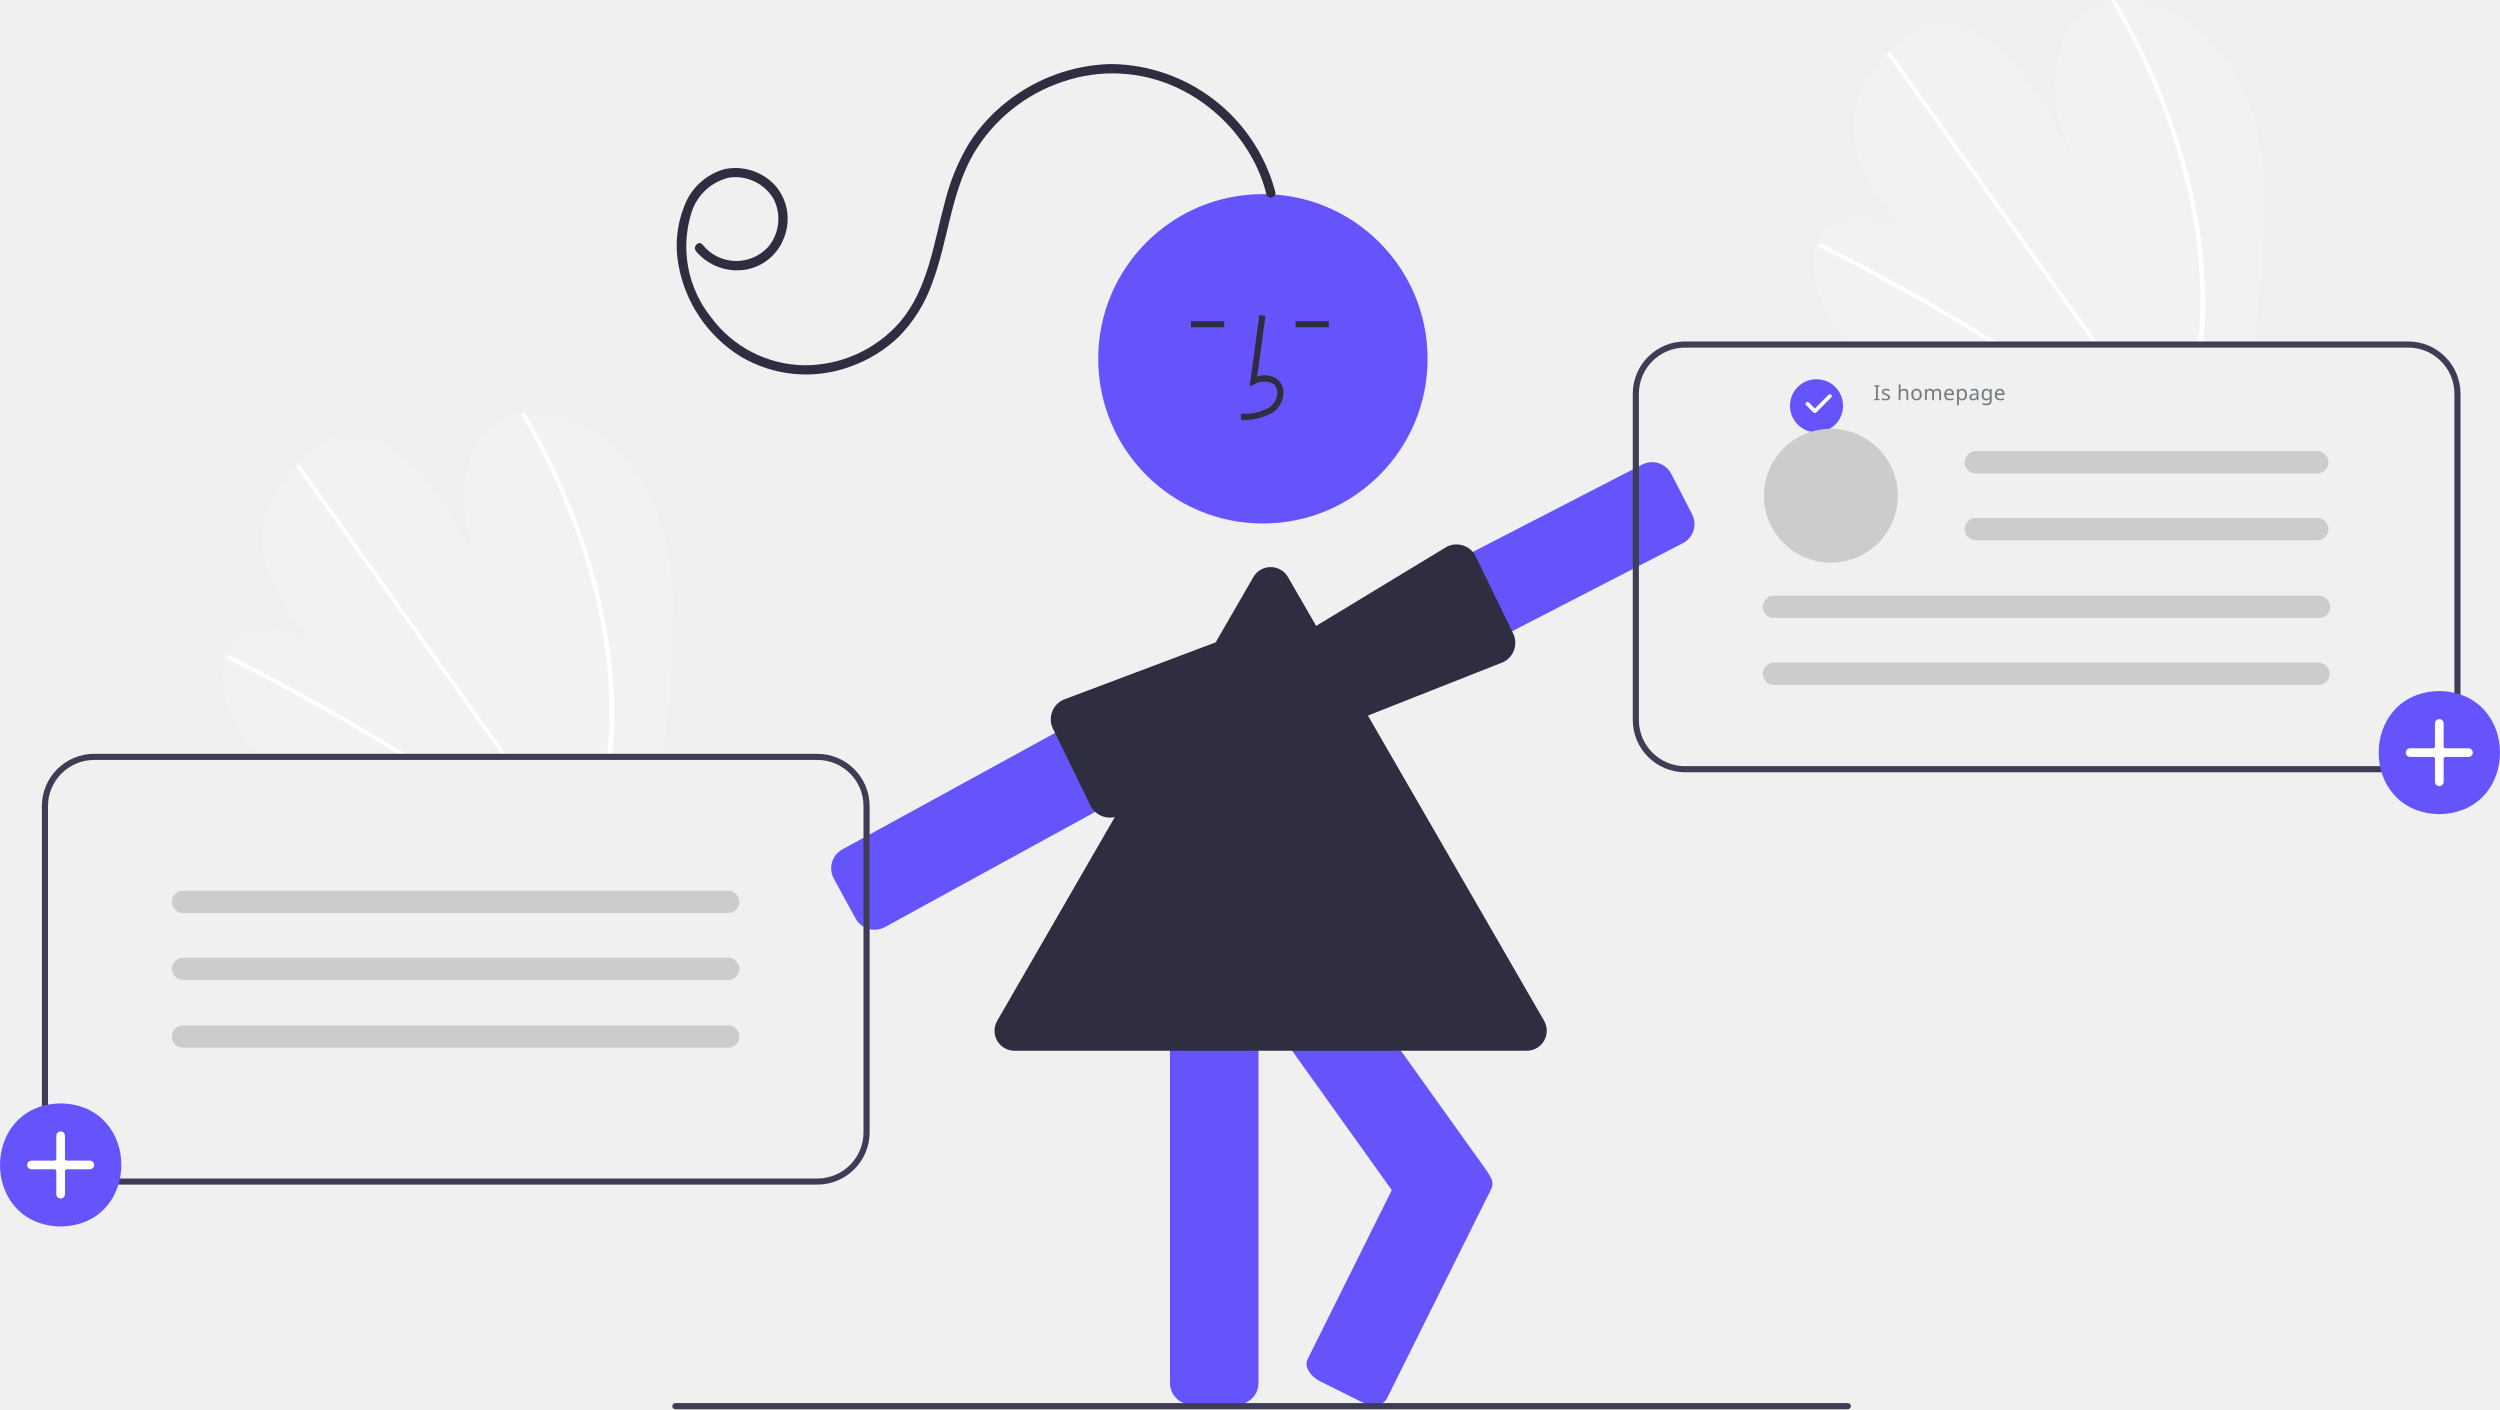
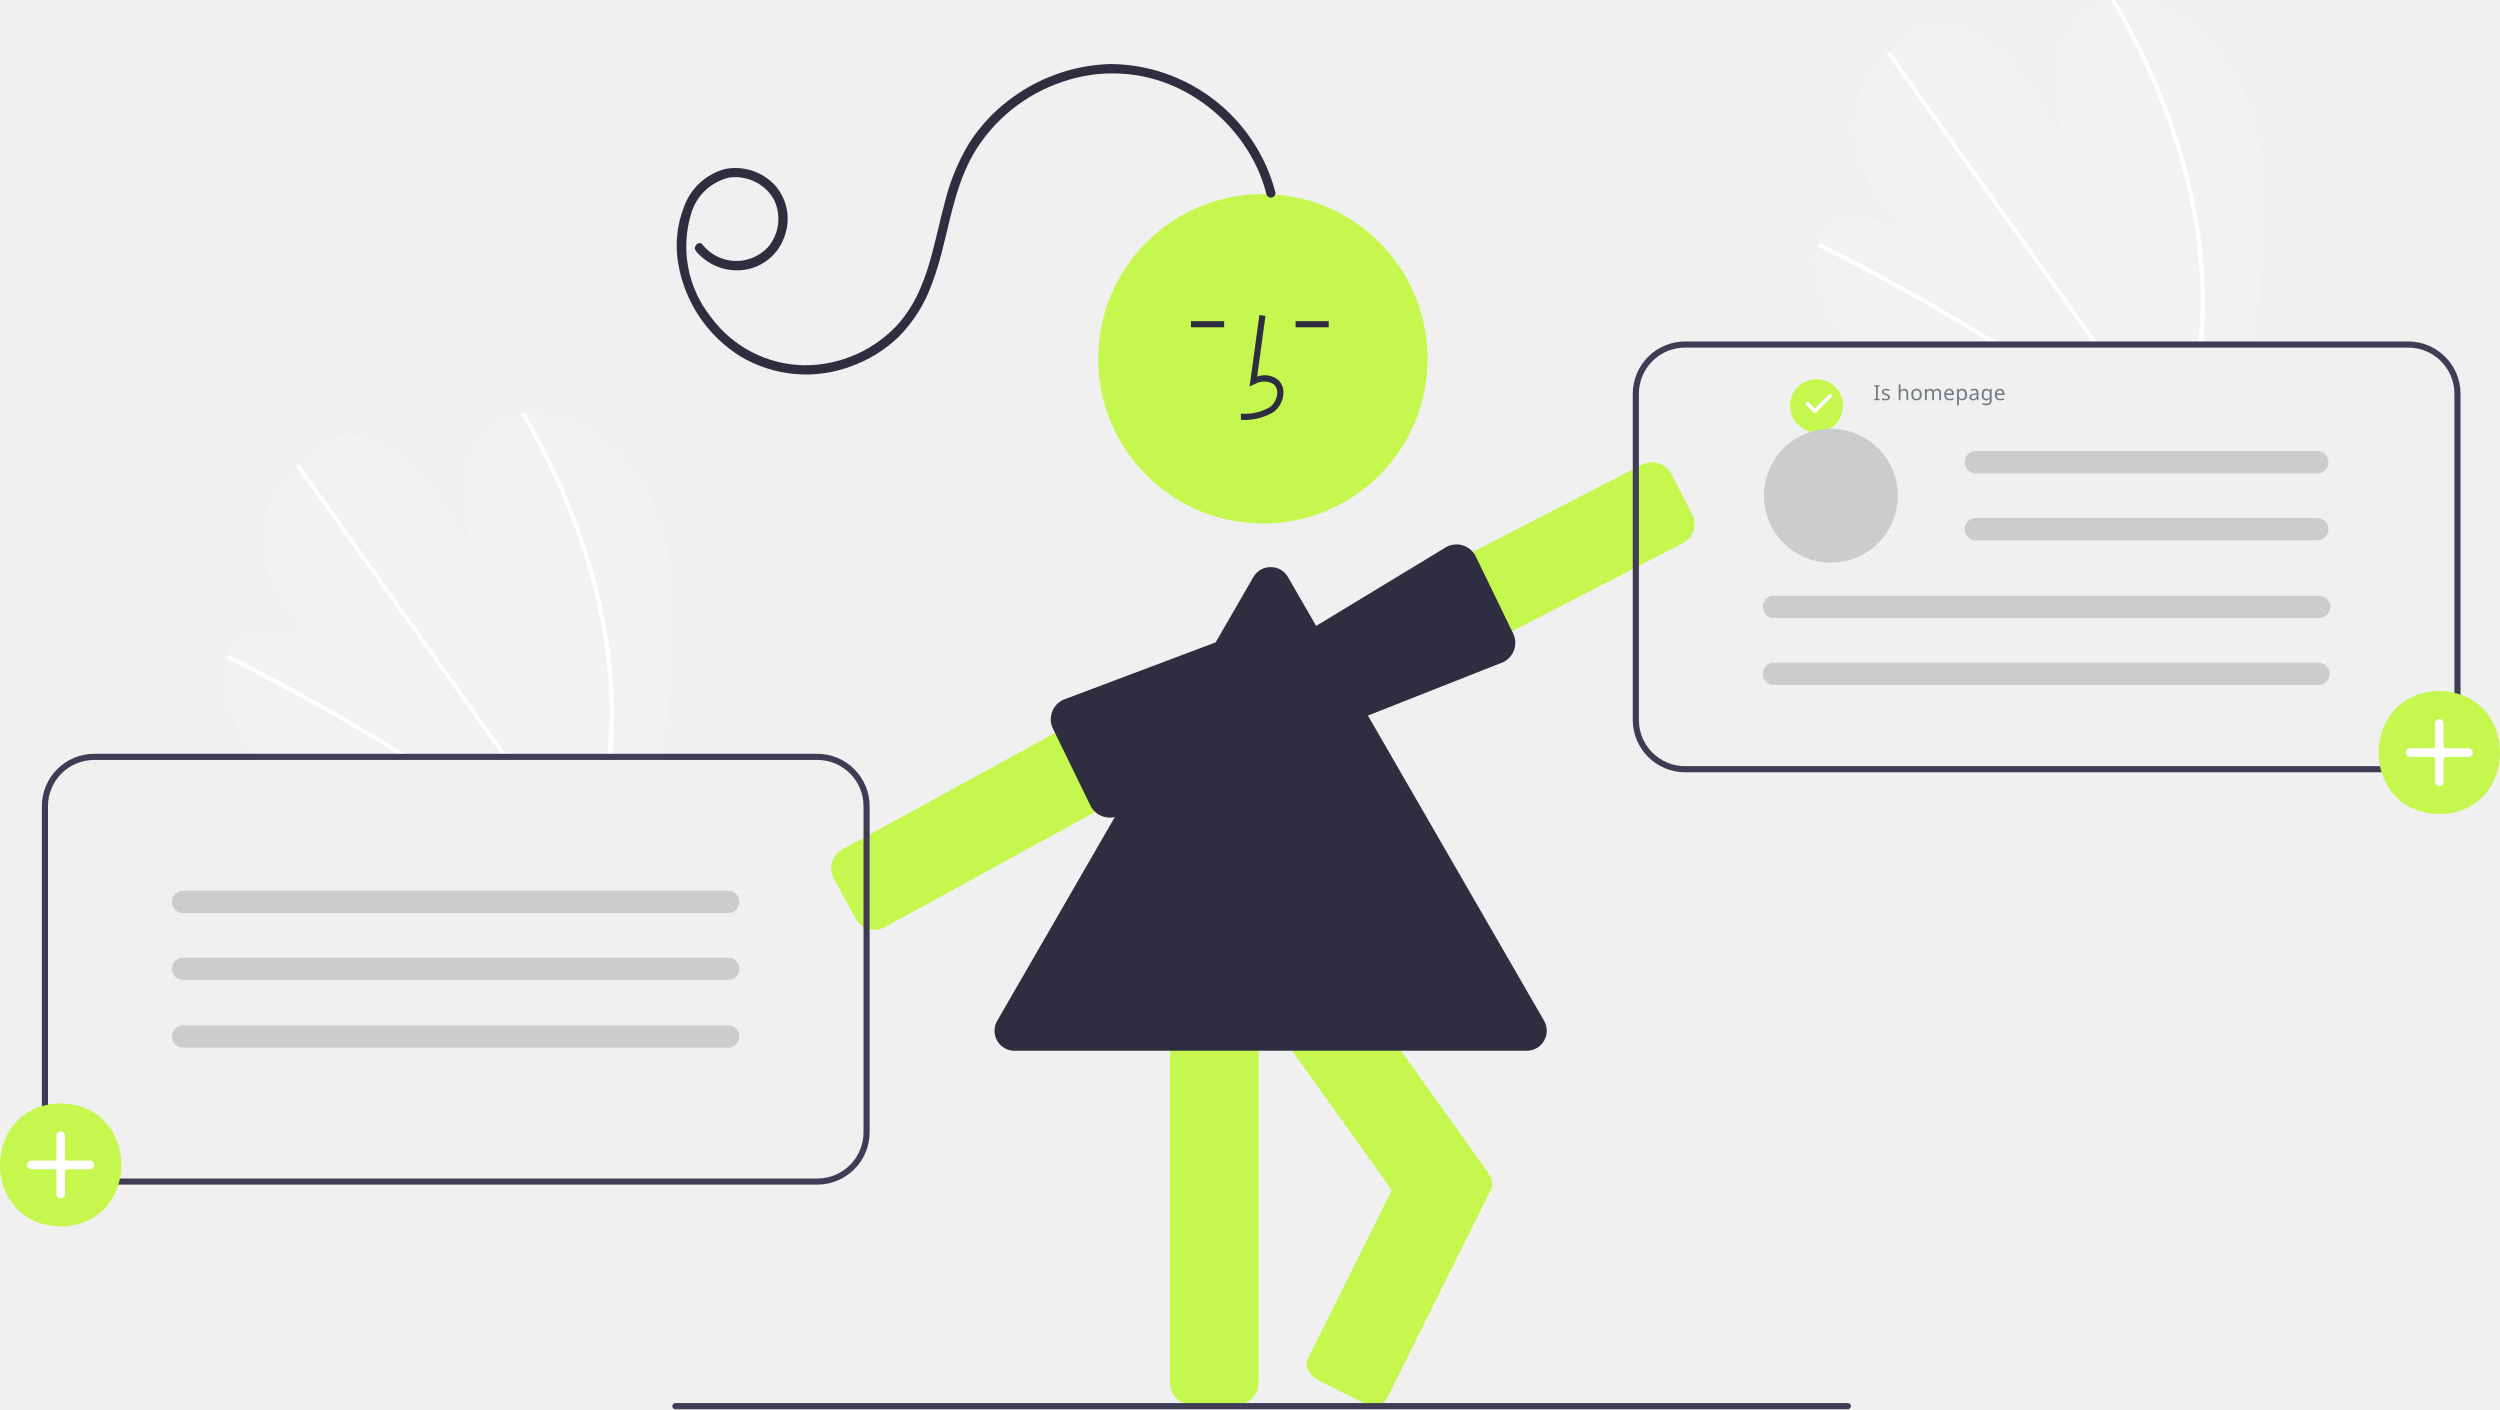
<svg xmlns="http://www.w3.org/2000/svg" width="238.177" height="134.26">
  <g data-name="Group 285">
    <text fill="#737b80" data-name="Is homepage" font-family="Archivo-Light, Archivo" font-size="2" font-weight="300" letter-spacing=".014em" transform="translate(178.478 38.129)">
      <tspan x="0" y="0">Is homepage</tspan>
    </text>
    <g data-name="Group 46">
-       <rect width="5.058" height="5.058" fill="#6554fb" data-name="Rectangle 33" rx="2.529" transform="translate(170.53 36.129)" />
+       <rect width="5.058" height="5.058" fill="#C5F74E" data-name="Rectangle 33" rx="2.529" transform="translate(170.53 36.129)" />
      <path fill="#fff" d="M174.466 37.609a.18.18 0 0 1 0 .254l-1.438 1.438a.18.18 0 0 1-.254 0l-.719-.719a.18.18 0 0 1 .254-.251l.592.591 1.311-1.31a.18.18 0 0 1 .254 0Z" />
      <g>
        <path fill="#f2f2f2" d="M215.676 19.921a96.419 96.419 0 0 1-.909 12.39l-.062.433-38.821-.217a19.328 19.328 0 0 1-1.349-1.935c-1.5-2.488-2.185-5.4-1.5-7.41l.012-.031a3.527 3.527 0 0 1 .688-1.2c1.568-1.765 4.738-1.471 7.614-.046-2.58-2.824-4.635-6.388-4.791-9.569-.153-3.1 1.469-5.319 3.229-7.2l.173-.183.086-.092c1.373-1.435 2.974-2.851 5.29-2.679 2.541.188 5.358 2.316 7.333 4.8a41.472 41.472 0 0 1 4.618 8.041 32.455 32.455 0 0 0 4.911 7.909 30.247 30.247 0 0 1-6.092-11.882c-.862-4.053-.1-7.945 2.477-9.853A6.036 6.036 0 0 1 201.227.13c.111-.019.224-.034.339-.047a10.6 10.6 0 0 1 7.668 2.529 17.651 17.651 0 0 1 5.447 8.458 28.832 28.832 0 0 1 .995 8.851Z" data-name="Path 73" />
        <path fill="#fff" d="M190.277 32.608h-.742q-.354-.221-.71-.437c-.147-.093-.3-.182-.445-.274q-3.693-2.256-7.433-4.327t-7.51-3.956a.311.311 0 0 1-.179-.356.09.09 0 0 1 .012-.026c.035-.066.114-.093.228-.037.309.155.619.309.927.468q3.784 1.915 7.536 4.02t7.455 4.4l.156.1Z" data-name="Path 74" />
        <path fill="#fff" d="M199.849 32.66h-.459l-.309-.435-7.3-10.233q-5.973-8.377-11.942-16.753a.3.3 0 0 1-.052-.1c-.034-.124.057-.2.173-.183a.348.348 0 0 1 .243.154l6.7 9.392 11.881 16.668.756 1.06.309.43Z" data-name="Path 75" />
        <path fill="#fff" d="M210.074 29.995a39.717 39.717 0 0 1-.141 2.289l-.039.433h-.482a40.09 40.09 0 0 0 .226-3.756 46.365 46.365 0 0 0-.913-9.345 58.184 58.184 0 0 0-2.827-9.709 66.682 66.682 0 0 0-4.625-9.606.256.256 0 0 1-.043-.171c.02-.137.2-.178.339-.047a.4.4 0 0 1 .069.087q.333.573.654 1.149a66.629 66.629 0 0 1 4.427 9.64 57.909 57.909 0 0 1 2.635 9.724 45.742 45.742 0 0 1 .72 9.312Z" data-name="Path 76" />
        <path fill="#f2f2f2" d="M64.109 59.205a96.429 96.429 0 0 1-.909 12.39l-.062.433-38.821-.217a19.328 19.328 0 0 1-1.349-1.935c-1.5-2.488-2.185-5.4-1.5-7.41l.012-.031a3.526 3.526 0 0 1 .688-1.2c1.568-1.765 4.738-1.471 7.614-.046-2.58-2.824-4.634-6.388-4.791-9.569-.153-3.1 1.469-5.319 3.229-7.2l.173-.183.086-.092c1.373-1.435 2.974-2.851 5.29-2.679 2.541.188 5.358 2.316 7.333 4.8a41.472 41.472 0 0 1 4.618 8.041 32.454 32.454 0 0 0 4.911 7.909 30.247 30.247 0 0 1-6.092-11.882c-.862-4.053-.1-7.945 2.477-9.853a6.036 6.036 0 0 1 2.644-1.067c.111-.018.224-.034.339-.047a10.6 10.6 0 0 1 7.668 2.529 17.652 17.652 0 0 1 5.447 8.458 28.833 28.833 0 0 1 .995 8.851Z" data-name="Path 77" />
        <path fill="#fff" d="M38.71 71.891h-.742q-.354-.221-.71-.437c-.147-.093-.3-.182-.445-.274q-3.693-2.256-7.433-4.328t-7.51-3.956a.311.311 0 0 1-.179-.356.09.09 0 0 1 .012-.026c.035-.066.114-.093.228-.037.309.155.619.309.928.468q3.784 1.915 7.536 4.02t7.455 4.4l.156.1Z" data-name="Path 78" />
        <path fill="#fff" d="M48.282 71.945h-.459l-.309-.435-7.3-10.233Q34.241 52.9 28.272 44.524a.3.3 0 0 1-.052-.1c-.034-.124.057-.2.173-.183a.349.349 0 0 1 .243.154l6.7 9.392 11.881 16.668.756 1.06c.103.141.209.285.309.43Z" data-name="Path 79" />
        <path fill="#fff" d="M58.509 69.279a39.717 39.717 0 0 1-.141 2.289l-.039.433h-.482a40.09 40.09 0 0 0 .226-3.756 46.361 46.361 0 0 0-.913-9.345 58.19 58.19 0 0 0-2.827-9.709 66.676 66.676 0 0 0-4.625-9.606.256.256 0 0 1-.042-.171c.02-.137.2-.178.339-.047a.4.4 0 0 1 .069.087q.333.573.654 1.149a66.624 66.624 0 0 1 4.427 9.64 57.91 57.91 0 0 1 2.635 9.724 45.742 45.742 0 0 1 .719 9.312Z" data-name="Path 80" />
-         <path fill="#6554fb" d="M83.316 88.576a2.054 2.054 0 0 1-1.8-1.066l-2.078-3.8a2.054 2.054 0 0 1 .814-2.786l31.631-17.321a2.054 2.054 0 0 1 2.786.814l2.078 3.8a2.054 2.054 0 0 1-.814 2.785L84.298 88.328a2.04 2.04 0 0 1-.982.248Z" data-name="Path 81" />
-         <path fill="#6554fb" d="M127.329 68.508a2.06 2.06 0 0 1-.628-.1 2.038 2.038 0 0 1-1.2-1.013l-1.983-3.846a2.054 2.054 0 0 1 .884-2.764l32.057-16.525a2.054 2.054 0 0 1 2.764.884l1.983 3.846a2.054 2.054 0 0 1-.884 2.764L128.268 68.28a2.039 2.039 0 0 1-.939.228Z" data-name="Path 82" />
+         <path fill="#C5F74E" d="M83.316 88.576a2.054 2.054 0 0 1-1.8-1.066l-2.078-3.8a2.054 2.054 0 0 1 .814-2.786l31.631-17.321a2.054 2.054 0 0 1 2.786.814l2.078 3.8a2.054 2.054 0 0 1-.814 2.785L84.298 88.328a2.04 2.04 0 0 1-.982.248Z" data-name="Path 81" />
+         <path fill="#C5F74E" d="M127.329 68.508a2.06 2.06 0 0 1-.628-.1 2.038 2.038 0 0 1-1.2-1.013l-1.983-3.846a2.054 2.054 0 0 1 .884-2.764l32.057-16.525a2.054 2.054 0 0 1 2.764.884l1.983 3.846a2.054 2.054 0 0 1-.884 2.764L128.268 68.28a2.039 2.039 0 0 1-.939.228Z" data-name="Path 82" />
        <path fill="#2f2e41" d="M126.754 69.439a2.058 2.058 0 0 1-1.838-1.133l-1.941-3.867a2.048 2.048 0 0 1-.159-1.41c.013-.052.028-.1.045-.157.039-.118.082-.3.131-.516.157-.68.353-1.527.752-1.727l14.084-8.537a2.051 2.051 0 0 1 2.765.908l3.553 7.323a2.054 2.054 0 0 1-.914 2.753l-15.578 6.149a2.01 2.01 0 0 1-.9.214Z" data-name="Path 83" />
-         <circle cx="15.69" cy="15.69" r="15.69" fill="#6554fb" data-name="Ellipse 13" transform="translate(104.627 18.493)" />
-         <path fill="#6554fb" d="M117.845 133.815h-4.327a2.054 2.054 0 0 1-2.052-2.052V95.697a2.054 2.054 0 0 1 2.052-2.052h4.327a2.055 2.055 0 0 1 2.052 2.052v36.063a2.054 2.054 0 0 1-2.052 2.055Z" data-name="Path 84" />
-         <path fill="#6554fb" d="M136.488 117.344a2.051 2.051 0 0 1-1.672-.858l-20.975-29.332a2.054 2.054 0 0 1 .476-2.863l3.52-2.517a2.054 2.054 0 0 1 2.863.476l20.975 29.336a2.054 2.054 0 0 1-.476 2.863l-3.52 2.517a2.042 2.042 0 0 1-1.191.378Z" data-name="Path 85" />
-         <path fill="#6554fb" d="M130.923 133.856a2.826 2.826 0 0 1-1.239-.31l-3.874-1.928c-1.013-.5-1.571-1.449-1.244-2.105l9.983-20.052c.327-.656 1.417-.78 2.43-.276l3.874 1.928a2.732 2.732 0 0 1 1.11.965 1.16 1.16 0 0 1 .134 1.14l-9.983 20.052a1.257 1.257 0 0 1-1.191.586Z" data-name="Path 86" />
+         <circle cx="15.69" cy="15.69" r="15.69" fill="#C5F74E" data-name="Ellipse 13" transform="translate(104.627 18.493)" />
+         <path fill="#C5F74E" d="M117.845 133.815h-4.327a2.054 2.054 0 0 1-2.052-2.052V95.697a2.054 2.054 0 0 1 2.052-2.052h4.327a2.055 2.055 0 0 1 2.052 2.052v36.063a2.054 2.054 0 0 1-2.052 2.055Z" data-name="Path 84" />
+         <path fill="#C5F74E" d="M136.488 117.344a2.051 2.051 0 0 1-1.672-.858l-20.975-29.332a2.054 2.054 0 0 1 .476-2.863l3.52-2.517a2.054 2.054 0 0 1 2.863.476l20.975 29.336a2.054 2.054 0 0 1-.476 2.863l-3.52 2.517a2.042 2.042 0 0 1-1.191.378Z" data-name="Path 85" />
+         <path fill="#C5F74E" d="M130.923 133.856a2.826 2.826 0 0 1-1.239-.31l-3.874-1.928c-1.013-.5-1.571-1.449-1.244-2.105l9.983-20.052c.327-.656 1.417-.78 2.43-.276l3.874 1.928a2.732 2.732 0 0 1 1.11.965 1.16 1.16 0 0 1 .134 1.14l-9.983 20.052a1.257 1.257 0 0 1-1.191.586Z" data-name="Path 86" />
        <path fill="#2f2e41" d="M105.725 77.894a2.058 2.058 0 0 1-1.856-1.178l-3.564-7.313a2.052 2.052 0 0 1 .982-2.732l15.434-5.814c.393-.186 1.18.183 1.812.479.2.093.37.173.487.215.051.018.1.039.151.061a2.049 2.049 0 0 1 1.011 1l1.842 3.915a2.055 2.055 0 0 1-.983 2.731l-14.43 8.439a2.068 2.068 0 0 1-.886.2Z" data-name="Path 87" />
        <path fill="#2f2e41" d="m118.229 39.999-.016-.586a4.849 4.849 0 0 0 2.775-.627 1.8 1.8 0 0 0 .7-1.328 1.03 1.03 0 0 0-.338-.849 1.776 1.776 0 0 0-1.814-.016l-.485.222.93-6.8.581.08-.791 5.783a2.07 2.07 0 0 1 1.958.282 1.6 1.6 0 0 1 .545 1.317 2.384 2.384 0 0 1-.938 1.78 5.4 5.4 0 0 1-3.107.742Z" data-name="Path 88" />
        <path fill="#2f2e41" d="M123.433 30.596h3.158v.586h-3.158z" data-name="Rectangle 234" />
        <path fill="#2f2e41" d="M113.465 30.596h3.158v.586h-3.158z" data-name="Rectangle 235" />
        <path fill="#2f2e41" d="M145.464 100.106H96.657a1.9 1.9 0 0 1-1.65-2.858l24.4-42.268a1.886 1.886 0 0 1 1.65-.953 1.886 1.886 0 0 1 1.65.953l24.4 42.268a1.906 1.906 0 0 1-1.65 2.858Z" data-name="Path 89" />
        <path fill="#3f3d56" d="M176.043 134.259h-111.7a.293.293 0 0 1 0-.586h111.7a.293.293 0 0 1 0 .586Z" data-name="Path 90" />
        <path fill="#2f2e41" d="M121.503 18.3a16.368 16.368 0 0 0-15.71-12.2 16.644 16.644 0 0 0-9.838 3.567 15.9 15.9 0 0 0-3.608 3.947 20.1 20.1 0 0 0-2.307 5.555c-1.079 3.913-1.587 8.341-4.325 11.537a12.024 12.024 0 0 1-9.1 4.093 11.234 11.234 0 0 1-8.882-4.586 10.8 10.8 0 0 1-1.885-9.863 4.93 4.93 0 0 1 3.637-3.435 4.24 4.24 0 0 1 4.2 2.009 4.174 4.174 0 0 1-.463 4.56 4.108 4.108 0 0 1-6.289-.173c-.351-.444-.974.178-.626.618a5.084 5.084 0 0 0 4.643 1.774 4.746 4.746 0 0 0 3.782-3.16 4.819 4.819 0 0 0-.879-4.871 5.157 5.157 0 0 0-4.79-1.569 5.745 5.745 0 0 0-3.9 3.609 10.073 10.073 0 0 0-.525 5.526 12.947 12.947 0 0 0 5.926 8.731 12.205 12.205 0 0 0 10.463.951 12.822 12.822 0 0 0 4.594-2.829 13.747 13.747 0 0 0 3.164-5.05c1.547-4.05 1.774-8.583 3.962-12.39a15.593 15.593 0 0 1 8.482-6.859 14.581 14.581 0 0 1 10.821.519 15.922 15.922 0 0 1 7.708 7.654 14.251 14.251 0 0 1 .9 2.559.44.44 0 0 0 .849-.228Z" data-name="Path 91" />
        <path fill="#3f3d56" d="M229.433 73.574h-68.894a4.989 4.989 0 0 1-4.984-4.984V37.515a4.989 4.989 0 0 1 4.984-4.984h68.894a4.989 4.989 0 0 1 4.984 4.984v31.076a4.989 4.989 0 0 1-4.984 4.983Zm-68.894-40.457a4.4 4.4 0 0 0-4.4 4.4v31.076a4.4 4.4 0 0 0 4.4 4.4h68.894a4.4 4.4 0 0 0 4.4-4.4V37.515a4.4 4.4 0 0 0-4.4-4.4Z" data-name="Path 92" />
        <circle cx="6.376" cy="6.376" r="6.376" fill="#ccc" transform="translate(168.054 40.851)" />
        <path fill="#ccc" d="M188.275 42.976a1.063 1.063 0 1 0 0 2.125h32.506a1.063 1.063 0 0 0 .035-2.125h-32.54ZM188.275 49.352a1.063 1.063 0 1 0 0 2.125h32.506a1.063 1.063 0 0 0 .035-2.125h-32.54Z" />
        <path fill="#ccc" d="M169.042 56.755a1.063 1.063 0 1 0 0 2.125h51.854a1.063 1.063 0 1 0 .035-2.125h-51.889Z" data-name="e49b4965-a9e9-4371-9134-194e44e65c31" />
        <path fill="#ccc" d="M169.042 63.131a1.063 1.063 0 1 0 0 2.125h51.854a1.063 1.063 0 0 0 .035-2.125h-51.889Z" data-name="abc4586a-ac92-4255-aae6-84f53baad571" />
-         <path fill="#6554fb" d="M232.397 65.836c7.707.132 7.706 11.6 0 11.727-7.707-.127-7.706-11.592 0-11.727Z" data-name="Path 93" />
+         <path fill="#C5F74E" d="M232.397 65.836c7.707.132 7.706 11.6 0 11.727-7.707-.127-7.706-11.592 0-11.727Z" data-name="Path 93" />
        <path fill="#fff" d="M232.394 74.897a.413.413 0 0 1-.412-.412v-2.188a.184.184 0 0 0-.184-.184h-2.185a.412.412 0 1 1 0-.824h2.185a.184.184 0 0 0 .184-.184V68.92a.412.412 0 1 1 .824 0v2.185a.184.184 0 0 0 .184.184h2.185a.412.412 0 1 1 0 .824h-2.181a.184.184 0 0 0-.184.184v2.185a.412.412 0 0 1-.416.415Z" data-name="Path 94" />
        <path fill="#3f3d56" d="M77.867 112.859H8.973a4.989 4.989 0 0 1-4.984-4.984V76.8a4.989 4.989 0 0 1 4.984-4.984h68.894a4.989 4.989 0 0 1 4.984 4.984v31.076a4.989 4.989 0 0 1-4.984 4.983ZM8.973 72.402a4.4 4.4 0 0 0-4.4 4.4v31.076a4.4 4.4 0 0 0 4.4 4.4h68.894a4.4 4.4 0 0 0 4.4-4.4V76.8a4.4 4.4 0 0 0-4.4-4.4Z" data-name="Path 95" />
        <path fill="#ccc" d="M17.475 84.862a1.063 1.063 0 1 0 0 2.125h51.854a1.063 1.063 0 1 0 .035-2.125H17.475Z" data-name="e49b4965-a9e9-4371-9134-194e44e65c31" />
        <path fill="#ccc" d="M17.475 91.238a1.063 1.063 0 1 0 0 2.125h51.854a1.063 1.063 0 1 0 .035-2.125H17.475ZM17.475 97.688a1.063 1.063 0 1 0 0 2.125h51.854a1.063 1.063 0 1 0 .035-2.125H17.475Z" data-name="abc4586a-ac92-4255-aae6-84f53baad571" />
-         <path fill="#6554fb" d="M5.78 105.121c7.707.132 7.706 11.6 0 11.727-7.707-.127-7.706-11.592 0-11.727Z" data-name="Path 96" />
+         <path fill="#C5F74E" d="M5.78 105.121c7.707.132 7.706 11.6 0 11.727-7.707-.127-7.706-11.592 0-11.727Z" data-name="Path 96" />
        <path fill="#fff" d="M5.777 114.182a.413.413 0 0 1-.412-.412v-2.188a.184.184 0 0 0-.184-.184H2.996a.412.412 0 0 1 0-.824h2.185a.184.184 0 0 0 .184-.184v-2.185a.412.412 0 1 1 .824 0v2.185a.184.184 0 0 0 .184.184h2.185a.412.412 0 1 1 0 .824H6.377a.184.184 0 0 0-.184.184v2.185a.413.413 0 0 1-.416.415Z" data-name="Path 97" />
      </g>
    </g>
  </g>
</svg>
